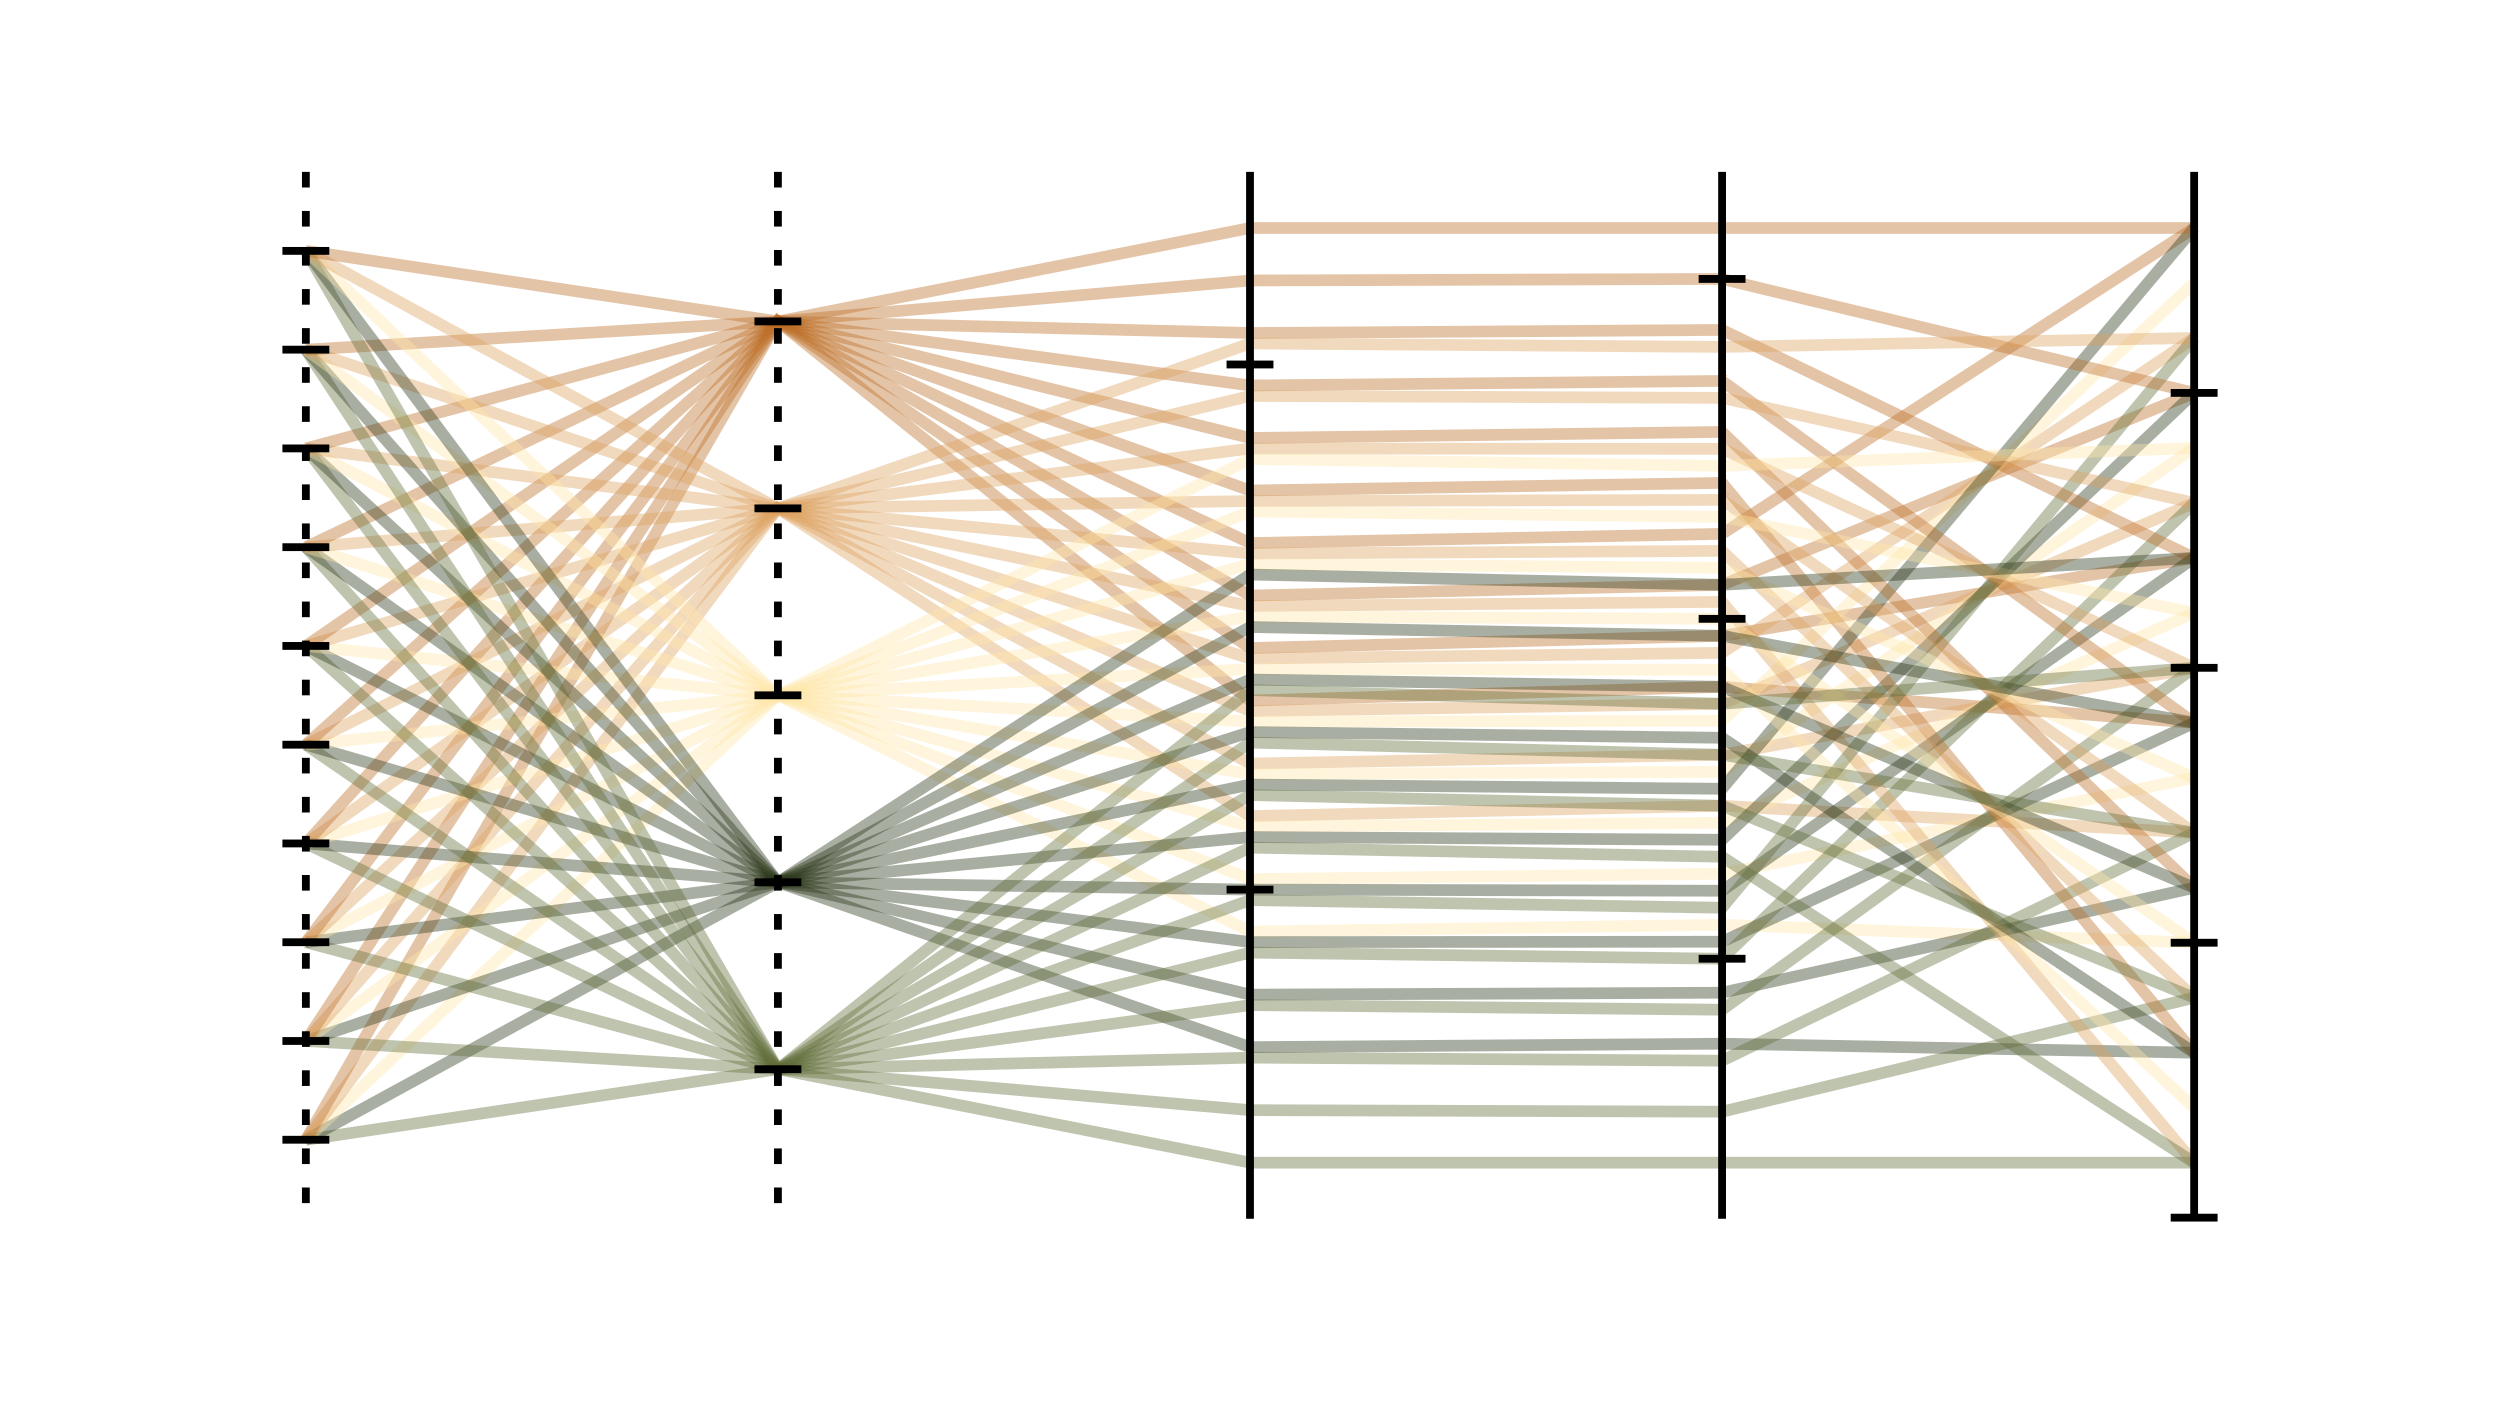
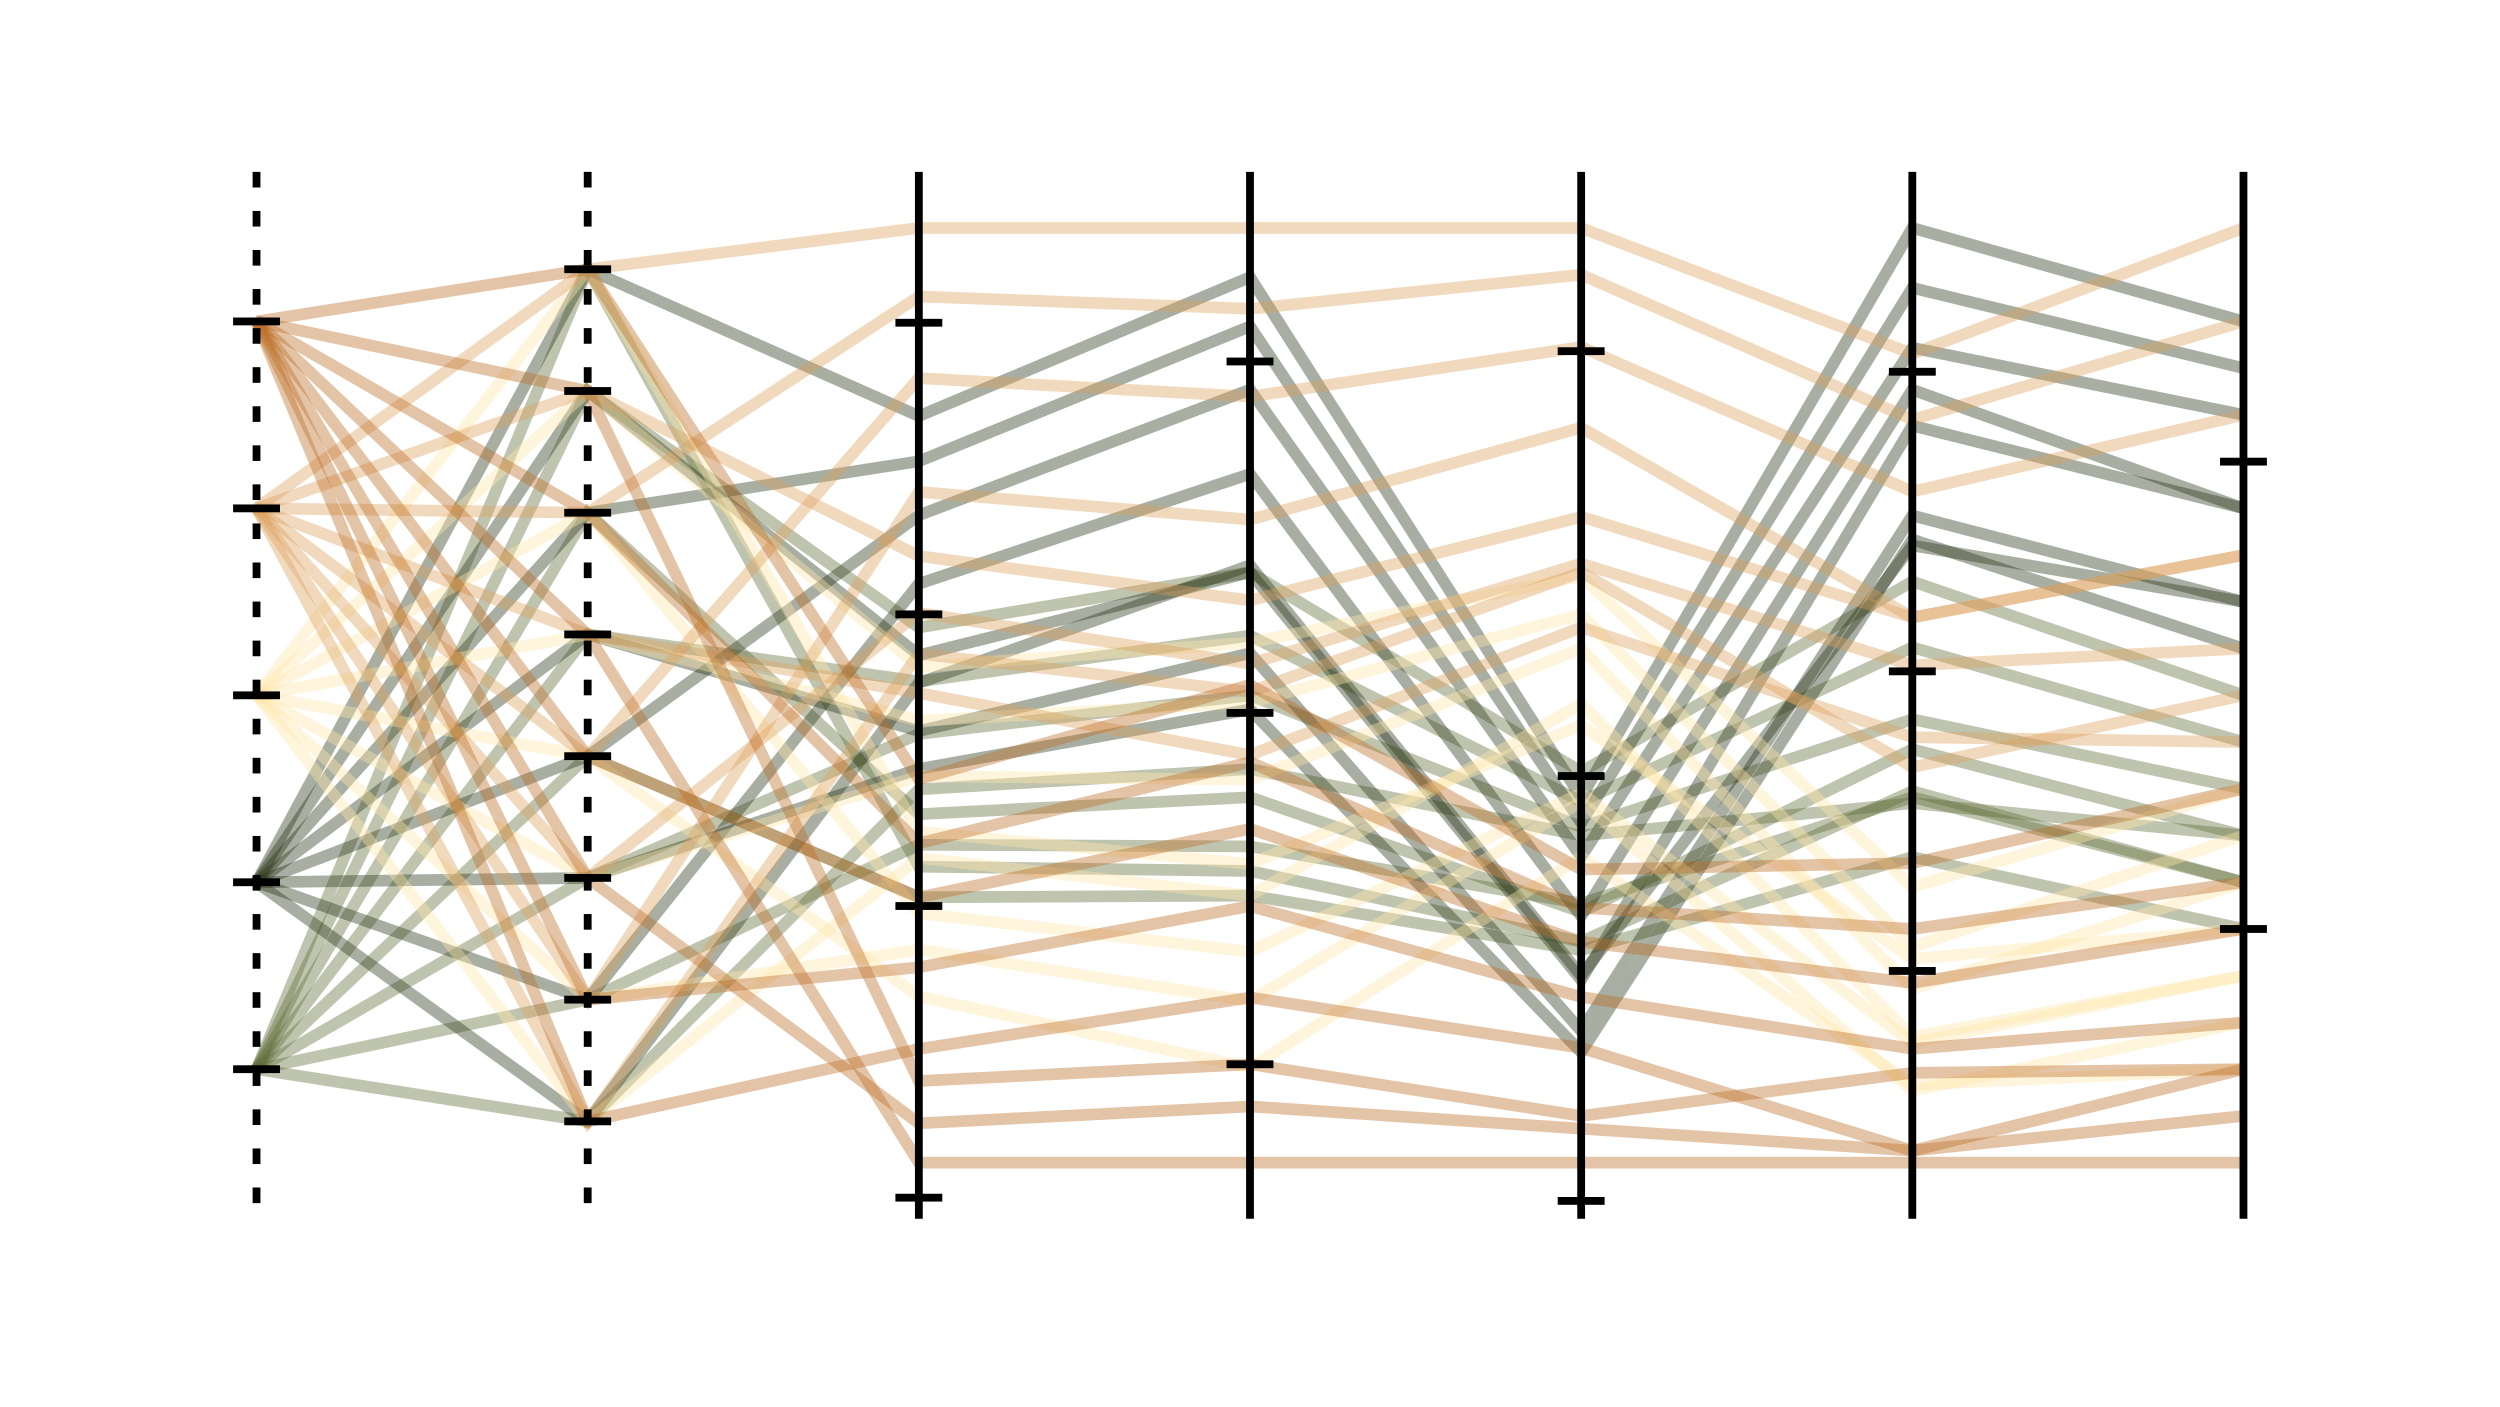
<svg xmlns="http://www.w3.org/2000/svg" width="320" height="180" viewBox="0 0 320 180">
  <svg width="320" height="180" viewBox="0 0 320 180" preserveAspectRatio="xMidYMid meet">
    <g data-chart-id="default-preview-ParallelCoordinatesPlot" data-chart-type="parallel" data-axis-orientation="vertical" data-renderer="observable-parallel@2" font-family="sans-serif">
-       <path data-chart-id="default-preview-ParallelCoordinatesPlot" data-mark-role="path" data-mark-group-id="mark-group:default-preview-ParallelCoordinatesPlot:path" data-row-key="C001|Alpha" d="M39.149,145.887L99.574,136.857L160,148.821L220.426,148.821L280.851,148.821" fill="none" stroke="#606c38" stroke-width="1.5" stroke-opacity="0.4" />
-       <path data-chart-id="default-preview-ParallelCoordinatesPlot" data-mark-role="path" data-mark-group-id="mark-group:default-preview-ParallelCoordinatesPlot:path" data-row-key="C001|Beta" d="M39.149,145.887L99.574,112.929L160,134.034L220.426,133.594L280.851,134.746" fill="none" stroke="#283618" stroke-width="1.5" stroke-opacity="0.4" />
-       <path data-chart-id="default-preview-ParallelCoordinatesPlot" data-mark-role="path" data-mark-group-id="mark-group:default-preview-ParallelCoordinatesPlot:path" data-row-key="C001|Gamma" d="M39.149,145.887L99.574,89L160,119.247L220.426,118.367L280.851,120.67" fill="none" stroke="#ffe6a7" stroke-width="1.5" stroke-opacity="0.4" />
-       <path data-chart-id="default-preview-ParallelCoordinatesPlot" data-mark-role="path" data-mark-group-id="mark-group:default-preview-ParallelCoordinatesPlot:path" data-row-key="C001|Delta" d="M39.149,145.887L99.574,65.071L160,104.459L220.426,103.14L280.851,106.595" fill="none" stroke="#dda15e" stroke-width="1.5" stroke-opacity="0.4" />
-       <path data-chart-id="default-preview-ParallelCoordinatesPlot" data-mark-role="path" data-mark-group-id="mark-group:default-preview-ParallelCoordinatesPlot:path" data-row-key="C001|Epsilon" d="M39.149,145.887L99.574,41.143L160,89.672L220.426,87.912L280.851,92.519" fill="none" stroke="#bc6c25" stroke-width="1.5" stroke-opacity="0.4" />
-       <path data-chart-id="default-preview-ParallelCoordinatesPlot" data-mark-role="path" data-mark-group-id="mark-group:default-preview-ParallelCoordinatesPlot:path" data-row-key="C002|Alpha" d="M39.149,133.245L99.574,136.857L160,142.1L220.426,142.295L280.851,127.708" fill="none" stroke="#606c38" stroke-width="1.5" stroke-opacity="0.4" />
-       <path data-chart-id="default-preview-ParallelCoordinatesPlot" data-mark-role="path" data-mark-group-id="mark-group:default-preview-ParallelCoordinatesPlot:path" data-row-key="C002|Beta" d="M39.149,133.245L99.574,112.929L160,127.313L220.426,127.068L280.851,113.632" fill="none" stroke="#283618" stroke-width="1.5" stroke-opacity="0.4" />
-       <path data-chart-id="default-preview-ParallelCoordinatesPlot" data-mark-role="path" data-mark-group-id="mark-group:default-preview-ParallelCoordinatesPlot:path" data-row-key="C002|Gamma" d="M39.149,133.245L99.574,89L160,112.525L220.426,111.841L280.851,99.557" fill="none" stroke="#ffe6a7" stroke-width="1.5" stroke-opacity="0.4" />
-       <path data-chart-id="default-preview-ParallelCoordinatesPlot" data-mark-role="path" data-mark-group-id="mark-group:default-preview-ParallelCoordinatesPlot:path" data-row-key="C002|Delta" d="M39.149,133.245L99.574,65.071L160,97.738L220.426,96.614L280.851,85.481" fill="none" stroke="#dda15e" stroke-width="1.5" stroke-opacity="0.4" />
-       <path data-chart-id="default-preview-ParallelCoordinatesPlot" data-mark-role="path" data-mark-group-id="mark-group:default-preview-ParallelCoordinatesPlot:path" data-row-key="C002|Epsilon" d="M39.149,133.245L99.574,41.143L160,82.951L220.426,81.386L280.851,71.405" fill="none" stroke="#bc6c25" stroke-width="1.5" stroke-opacity="0.4" />
-       <path data-chart-id="default-preview-ParallelCoordinatesPlot" data-mark-role="path" data-mark-group-id="mark-group:default-preview-ParallelCoordinatesPlot:path" data-row-key="C003|Alpha" d="M39.149,120.604L99.574,136.857L160,135.378L220.426,135.769L280.851,106.595" fill="none" stroke="#606c38" stroke-width="1.5" stroke-opacity="0.4" />
-       <path data-chart-id="default-preview-ParallelCoordinatesPlot" data-mark-role="path" data-mark-group-id="mark-group:default-preview-ParallelCoordinatesPlot:path" data-row-key="C003|Beta" d="M39.149,120.604L99.574,112.929L160,120.591L220.426,120.542L280.851,92.519" fill="none" stroke="#283618" stroke-width="1.5" stroke-opacity="0.4" />
-       <path data-chart-id="default-preview-ParallelCoordinatesPlot" data-mark-role="path" data-mark-group-id="mark-group:default-preview-ParallelCoordinatesPlot:path" data-row-key="C003|Gamma" d="M39.149,120.604L99.574,89L160,105.804L220.426,105.315L280.851,78.443" fill="none" stroke="#ffe6a7" stroke-width="1.5" stroke-opacity="0.4" />
-       <path data-chart-id="default-preview-ParallelCoordinatesPlot" data-mark-role="path" data-mark-group-id="mark-group:default-preview-ParallelCoordinatesPlot:path" data-row-key="C003|Delta" d="M39.149,120.604L99.574,65.071L160,91.016L220.426,90.088L280.851,64.368" fill="none" stroke="#dda15e" stroke-width="1.5" stroke-opacity="0.4" />
-       <path data-chart-id="default-preview-ParallelCoordinatesPlot" data-mark-role="path" data-mark-group-id="mark-group:default-preview-ParallelCoordinatesPlot:path" data-row-key="C003|Epsilon" d="M39.149,120.604L99.574,41.143L160,76.229L220.426,74.86L280.851,50.292" fill="none" stroke="#bc6c25" stroke-width="1.5" stroke-opacity="0.4" />
-       <path data-chart-id="default-preview-ParallelCoordinatesPlot" data-mark-role="path" data-mark-group-id="mark-group:default-preview-ParallelCoordinatesPlot:path" data-row-key="C004|Alpha" d="M39.149,107.962L99.574,136.857L160,128.657L220.426,129.244L280.851,85.481" fill="none" stroke="#606c38" stroke-width="1.5" stroke-opacity="0.4" />
-       <path data-chart-id="default-preview-ParallelCoordinatesPlot" data-mark-role="path" data-mark-group-id="mark-group:default-preview-ParallelCoordinatesPlot:path" data-row-key="C004|Beta" d="M39.149,107.962L99.574,112.929L160,113.87L220.426,114.016L280.851,71.405" fill="none" stroke="#283618" stroke-width="1.5" stroke-opacity="0.4" />
-       <path data-chart-id="default-preview-ParallelCoordinatesPlot" data-mark-role="path" data-mark-group-id="mark-group:default-preview-ParallelCoordinatesPlot:path" data-row-key="C004|Gamma" d="M39.149,107.962L99.574,89L160,99.082L220.426,98.789L280.851,57.33" fill="none" stroke="#ffe6a7" stroke-width="1.5" stroke-opacity="0.4" />
-       <path data-chart-id="default-preview-ParallelCoordinatesPlot" data-mark-role="path" data-mark-group-id="mark-group:default-preview-ParallelCoordinatesPlot:path" data-row-key="C004|Delta" d="M39.149,107.962L99.574,65.071L160,84.295L220.426,83.562L280.851,43.254" fill="none" stroke="#dda15e" stroke-width="1.5" stroke-opacity="0.4" />
-       <path data-chart-id="default-preview-ParallelCoordinatesPlot" data-mark-role="path" data-mark-group-id="mark-group:default-preview-ParallelCoordinatesPlot:path" data-row-key="C004|Epsilon" d="M39.149,107.962L99.574,41.143L160,69.508L220.426,68.334L280.851,29.179" fill="none" stroke="#bc6c25" stroke-width="1.5" stroke-opacity="0.4" />
-       <path data-chart-id="default-preview-ParallelCoordinatesPlot" data-mark-role="path" data-mark-group-id="mark-group:default-preview-ParallelCoordinatesPlot:path" data-row-key="C005|Alpha" d="M39.149,95.321L99.574,136.857L160,121.935L220.426,122.718L280.851,64.368" fill="none" stroke="#606c38" stroke-width="1.5" stroke-opacity="0.4" />
-       <path data-chart-id="default-preview-ParallelCoordinatesPlot" data-mark-role="path" data-mark-group-id="mark-group:default-preview-ParallelCoordinatesPlot:path" data-row-key="C005|Beta" d="M39.149,95.321L99.574,112.929L160,107.148L220.426,107.49L280.851,50.292" fill="none" stroke="#283618" stroke-width="1.5" stroke-opacity="0.4" />
-       <path data-chart-id="default-preview-ParallelCoordinatesPlot" data-mark-role="path" data-mark-group-id="mark-group:default-preview-ParallelCoordinatesPlot:path" data-row-key="C005|Gamma" d="M39.149,95.321L99.574,89L160,92.361L220.426,92.263L280.851,36.216" fill="none" stroke="#ffe6a7" stroke-width="1.5" stroke-opacity="0.4" />
-       <path data-chart-id="default-preview-ParallelCoordinatesPlot" data-mark-role="path" data-mark-group-id="mark-group:default-preview-ParallelCoordinatesPlot:path" data-row-key="C005|Delta" d="M39.149,95.321L99.574,65.071L160,77.573L220.426,77.036L280.851,148.821" fill="none" stroke="#dda15e" stroke-width="1.5" stroke-opacity="0.4" />
-       <path data-chart-id="default-preview-ParallelCoordinatesPlot" data-mark-role="path" data-mark-group-id="mark-group:default-preview-ParallelCoordinatesPlot:path" data-row-key="C005|Epsilon" d="M39.149,95.321L99.574,41.143L160,62.786L220.426,61.808L280.851,134.746" fill="none" stroke="#bc6c25" stroke-width="1.5" stroke-opacity="0.4" />
-       <path data-chart-id="default-preview-ParallelCoordinatesPlot" data-mark-role="path" data-mark-group-id="mark-group:default-preview-ParallelCoordinatesPlot:path" data-row-key="C006|Alpha" d="M39.149,82.679L99.574,136.857L160,115.214L220.426,116.192L280.851,43.254" fill="none" stroke="#606c38" stroke-width="1.5" stroke-opacity="0.4" />
-       <path data-chart-id="default-preview-ParallelCoordinatesPlot" data-mark-role="path" data-mark-group-id="mark-group:default-preview-ParallelCoordinatesPlot:path" data-row-key="C006|Beta" d="M39.149,82.679L99.574,112.929L160,100.427L220.426,100.964L280.851,29.179" fill="none" stroke="#283618" stroke-width="1.5" stroke-opacity="0.4" />
-       <path data-chart-id="default-preview-ParallelCoordinatesPlot" data-mark-role="path" data-mark-group-id="mark-group:default-preview-ParallelCoordinatesPlot:path" data-row-key="C006|Gamma" d="M39.149,82.679L99.574,89L160,85.639L220.426,85.737L280.851,141.784" fill="none" stroke="#ffe6a7" stroke-width="1.5" stroke-opacity="0.4" />
-       <path data-chart-id="default-preview-ParallelCoordinatesPlot" data-mark-role="path" data-mark-group-id="mark-group:default-preview-ParallelCoordinatesPlot:path" data-row-key="C006|Delta" d="M39.149,82.679L99.574,65.071L160,70.852L220.426,70.51L280.851,127.708" fill="none" stroke="#dda15e" stroke-width="1.5" stroke-opacity="0.4" />
-       <path data-chart-id="default-preview-ParallelCoordinatesPlot" data-mark-role="path" data-mark-group-id="mark-group:default-preview-ParallelCoordinatesPlot:path" data-row-key="C006|Epsilon" d="M39.149,82.679L99.574,41.143L160,56.065L220.426,55.282L280.851,113.632" fill="none" stroke="#bc6c25" stroke-width="1.5" stroke-opacity="0.4" />
-       <path data-chart-id="default-preview-ParallelCoordinatesPlot" data-mark-role="path" data-mark-group-id="mark-group:default-preview-ParallelCoordinatesPlot:path" data-row-key="C007|Alpha" d="M39.149,70.038L99.574,136.857L160,108.492L220.426,109.666L280.851,148.821" fill="none" stroke="#606c38" stroke-width="1.5" stroke-opacity="0.4" />
-       <path data-chart-id="default-preview-ParallelCoordinatesPlot" data-mark-role="path" data-mark-group-id="mark-group:default-preview-ParallelCoordinatesPlot:path" data-row-key="C007|Beta" d="M39.149,70.038L99.574,112.929L160,93.705L220.426,94.438L280.851,134.746" fill="none" stroke="#283618" stroke-width="1.5" stroke-opacity="0.4" />
-       <path data-chart-id="default-preview-ParallelCoordinatesPlot" data-mark-role="path" data-mark-group-id="mark-group:default-preview-ParallelCoordinatesPlot:path" data-row-key="C007|Gamma" d="M39.149,70.038L99.574,89L160,78.918L220.426,79.211L280.851,120.67" fill="none" stroke="#ffe6a7" stroke-width="1.5" stroke-opacity="0.4" />
-       <path data-chart-id="default-preview-ParallelCoordinatesPlot" data-mark-role="path" data-mark-group-id="mark-group:default-preview-ParallelCoordinatesPlot:path" data-row-key="C007|Delta" d="M39.149,70.038L99.574,65.071L160,64.13L220.426,63.984L280.851,106.595" fill="none" stroke="#dda15e" stroke-width="1.5" stroke-opacity="0.4" />
-       <path data-chart-id="default-preview-ParallelCoordinatesPlot" data-mark-role="path" data-mark-group-id="mark-group:default-preview-ParallelCoordinatesPlot:path" data-row-key="C007|Epsilon" d="M39.149,70.038L99.574,41.143L160,49.343L220.426,48.756L280.851,92.519" fill="none" stroke="#bc6c25" stroke-width="1.5" stroke-opacity="0.4" />
-       <path data-chart-id="default-preview-ParallelCoordinatesPlot" data-mark-role="path" data-mark-group-id="mark-group:default-preview-ParallelCoordinatesPlot:path" data-row-key="C008|Alpha" d="M39.149,57.396L99.574,136.857L160,101.771L220.426,103.14L280.851,127.708" fill="none" stroke="#606c38" stroke-width="1.5" stroke-opacity="0.4" />
-       <path data-chart-id="default-preview-ParallelCoordinatesPlot" data-mark-role="path" data-mark-group-id="mark-group:default-preview-ParallelCoordinatesPlot:path" data-row-key="C008|Beta" d="M39.149,57.396L99.574,112.929L160,86.984L220.426,87.912L280.851,113.632" fill="none" stroke="#283618" stroke-width="1.5" stroke-opacity="0.4" />
-       <path data-chart-id="default-preview-ParallelCoordinatesPlot" data-mark-role="path" data-mark-group-id="mark-group:default-preview-ParallelCoordinatesPlot:path" data-row-key="C008|Gamma" d="M39.149,57.396L99.574,89L160,72.196L220.426,72.685L280.851,99.557" fill="none" stroke="#ffe6a7" stroke-width="1.5" stroke-opacity="0.4" />
-       <path data-chart-id="default-preview-ParallelCoordinatesPlot" data-mark-role="path" data-mark-group-id="mark-group:default-preview-ParallelCoordinatesPlot:path" data-row-key="C008|Delta" d="M39.149,57.396L99.574,65.071L160,57.409L220.426,57.458L280.851,85.481" fill="none" stroke="#dda15e" stroke-width="1.5" stroke-opacity="0.4" />
-       <path data-chart-id="default-preview-ParallelCoordinatesPlot" data-mark-role="path" data-mark-group-id="mark-group:default-preview-ParallelCoordinatesPlot:path" data-row-key="C008|Epsilon" d="M39.149,57.396L99.574,41.143L160,42.622L220.426,42.231L280.851,71.405" fill="none" stroke="#bc6c25" stroke-width="1.5" stroke-opacity="0.4" />
-       <path data-chart-id="default-preview-ParallelCoordinatesPlot" data-mark-role="path" data-mark-group-id="mark-group:default-preview-ParallelCoordinatesPlot:path" data-row-key="C009|Alpha" d="M39.149,44.755L99.574,136.857L160,95.049L220.426,96.614L280.851,106.595" fill="none" stroke="#606c38" stroke-width="1.5" stroke-opacity="0.4" />
-       <path data-chart-id="default-preview-ParallelCoordinatesPlot" data-mark-role="path" data-mark-group-id="mark-group:default-preview-ParallelCoordinatesPlot:path" data-row-key="C009|Beta" d="M39.149,44.755L99.574,112.929L160,80.262L220.426,81.386L280.851,92.519" fill="none" stroke="#283618" stroke-width="1.5" stroke-opacity="0.4" />
-       <path data-chart-id="default-preview-ParallelCoordinatesPlot" data-mark-role="path" data-mark-group-id="mark-group:default-preview-ParallelCoordinatesPlot:path" data-row-key="C009|Gamma" d="M39.149,44.755L99.574,89L160,65.475L220.426,66.159L280.851,78.443" fill="none" stroke="#ffe6a7" stroke-width="1.5" stroke-opacity="0.4" />
-       <path data-chart-id="default-preview-ParallelCoordinatesPlot" data-mark-role="path" data-mark-group-id="mark-group:default-preview-ParallelCoordinatesPlot:path" data-row-key="C009|Delta" d="M39.149,44.755L99.574,65.071L160,50.687L220.426,50.932L280.851,64.368" fill="none" stroke="#dda15e" stroke-width="1.5" stroke-opacity="0.4" />
-       <path data-chart-id="default-preview-ParallelCoordinatesPlot" data-mark-role="path" data-mark-group-id="mark-group:default-preview-ParallelCoordinatesPlot:path" data-row-key="C009|Epsilon" d="M39.149,44.755L99.574,41.143L160,35.9L220.426,35.705L280.851,50.292" fill="none" stroke="#bc6c25" stroke-width="1.5" stroke-opacity="0.4" />
-       <path data-chart-id="default-preview-ParallelCoordinatesPlot" data-mark-role="path" data-mark-group-id="mark-group:default-preview-ParallelCoordinatesPlot:path" data-row-key="C010|Alpha" d="M39.149,32.113L99.574,136.857L160,88.328L220.426,90.088L280.851,85.481" fill="none" stroke="#606c38" stroke-width="1.5" stroke-opacity="0.4" />
-       <path data-chart-id="default-preview-ParallelCoordinatesPlot" data-mark-role="path" data-mark-group-id="mark-group:default-preview-ParallelCoordinatesPlot:path" data-row-key="C010|Beta" d="M39.149,32.113L99.574,112.929L160,73.541L220.426,74.86L280.851,71.405" fill="none" stroke="#283618" stroke-width="1.5" stroke-opacity="0.4" />
-       <path data-chart-id="default-preview-ParallelCoordinatesPlot" data-mark-role="path" data-mark-group-id="mark-group:default-preview-ParallelCoordinatesPlot:path" data-row-key="C010|Gamma" d="M39.149,32.113L99.574,89L160,58.753L220.426,59.633L280.851,57.33" fill="none" stroke="#ffe6a7" stroke-width="1.5" stroke-opacity="0.4" />
-       <path data-chart-id="default-preview-ParallelCoordinatesPlot" data-mark-role="path" data-mark-group-id="mark-group:default-preview-ParallelCoordinatesPlot:path" data-row-key="C010|Delta" d="M39.149,32.113L99.574,65.071L160,43.966L220.426,44.406L280.851,43.254" fill="none" stroke="#dda15e" stroke-width="1.5" stroke-opacity="0.4" />
-       <path data-chart-id="default-preview-ParallelCoordinatesPlot" data-mark-role="path" data-mark-group-id="mark-group:default-preview-ParallelCoordinatesPlot:path" data-row-key="C010|Epsilon" d="M39.149,32.113L99.574,41.143L160,29.179L220.426,29.179L280.851,29.179" fill="none" stroke="#bc6c25" stroke-width="1.5" stroke-opacity="0.4" />
-       <g data-mark-role="parallel-axis" data-field="column" data-axis-scale="point">
-         <line x1="39.149" x2="39.149" y1="22" y2="156" stroke="currentColor" stroke-dasharray="2 3" />
-         <g class="tick" data-tick-kind="category" transform="translate(39.14894 145.8868)">
+       <path data-chart-id="default-preview-ParallelCoordinatesPlot" data-mark-role="path" data-mark-group-id="mark-group:default-preview-ParallelCoordinatesPlot:path" data-row-key="1" d="M32.836,136.857L75.224,143.535L117.612,101.039L160,98.445L202.388,106.946L244.776,102.805L287.164,106.946" fill="none" stroke="#606c38" stroke-width="1.5" stroke-opacity="0.4" />
+       <path data-chart-id="default-preview-ParallelCoordinatesPlot" data-mark-role="path" data-mark-group-id="mark-group:default-preview-ParallelCoordinatesPlot:path" data-row-key="2" d="M32.836,136.857L75.224,127.953L117.612,108.132L160,108.341L202.388,115.648L244.776,102.038L287.164,112.929" fill="none" stroke="#606c38" stroke-width="1.5" stroke-opacity="0.4" />
+       <path data-chart-id="default-preview-ParallelCoordinatesPlot" data-mark-role="path" data-mark-group-id="mark-group:default-preview-ParallelCoordinatesPlot:path" data-row-key="3" d="M32.836,136.857L75.224,112.372L117.612,93.946L160,89L202.388,105.859L244.776,92.068L287.164,100.964" fill="none" stroke="#606c38" stroke-width="1.5" stroke-opacity="0.4" />
+       <path data-chart-id="default-preview-ParallelCoordinatesPlot" data-mark-role="path" data-mark-group-id="mark-group:default-preview-ParallelCoordinatesPlot:path" data-row-key="4" d="M32.836,136.857L75.224,96.791L117.612,114.851L160,114.638L202.388,121.63L244.776,109.707L287.164,118.911" fill="none" stroke="#606c38" stroke-width="1.5" stroke-opacity="0.4" />
+       <path data-chart-id="default-preview-ParallelCoordinatesPlot" data-mark-role="path" data-mark-group-id="mark-group:default-preview-ParallelCoordinatesPlot:path" data-row-key="5" d="M32.836,136.857L75.224,81.209L117.612,87.227L160,81.354L202.388,102.596L244.776,82.864L287.164,94.982" fill="none" stroke="#606c38" stroke-width="1.5" stroke-opacity="0.4" />
+       <path data-chart-id="default-preview-ParallelCoordinatesPlot" data-mark-role="path" data-mark-group-id="mark-group:default-preview-ParallelCoordinatesPlot:path" data-row-key="6" d="M32.836,136.857L75.224,65.628L117.612,104.212L160,102.044L202.388,116.735L244.776,95.902L287.164,106.946" fill="none" stroke="#606c38" stroke-width="1.5" stroke-opacity="0.4" />
+       <path data-chart-id="default-preview-ParallelCoordinatesPlot" data-mark-role="path" data-mark-group-id="mark-group:default-preview-ParallelCoordinatesPlot:path" data-row-key="7" d="M32.836,136.857L75.224,50.047L117.612,80.321L160,73.258L202.388,98.789L244.776,74.428L287.164,89" fill="none" stroke="#606c38" stroke-width="1.5" stroke-opacity="0.4" />
+       <path data-chart-id="default-preview-ParallelCoordinatesPlot" data-mark-role="path" data-mark-group-id="mark-group:default-preview-ParallelCoordinatesPlot:path" data-row-key="8" d="M32.836,136.857L75.224,34.465L117.612,110.931L160,111.489L202.388,120.542L244.776,101.271L287.164,112.929" fill="none" stroke="#606c38" stroke-width="1.5" stroke-opacity="0.4" />
+       <path data-chart-id="default-preview-ParallelCoordinatesPlot" data-mark-role="path" data-mark-group-id="mark-group:default-preview-ParallelCoordinatesPlot:path" data-row-key="9" d="M32.836,112.929L75.224,143.535L117.612,87.413L160,72.358L202.388,124.893L244.776,69.826L287.164,77.036" fill="none" stroke="#283618" stroke-width="1.5" stroke-opacity="0.4" />
+       <path data-chart-id="default-preview-ParallelCoordinatesPlot" data-mark-role="path" data-mark-group-id="mark-group:default-preview-ParallelCoordinatesPlot:path" data-row-key="10" d="M32.836,112.929L75.224,127.953L117.612,74.721L160,60.664L202.388,117.279L244.776,49.886L287.164,65.071" fill="none" stroke="#283618" stroke-width="1.5" stroke-opacity="0.4" />
+       <path data-chart-id="default-preview-ParallelCoordinatesPlot" data-mark-role="path" data-mark-group-id="mark-group:default-preview-ParallelCoordinatesPlot:path" data-row-key="11" d="M32.836,112.929L75.224,112.372L117.612,98.426L160,90.799L202.388,134.682L244.776,69.06L287.164,83.018" fill="none" stroke="#283618" stroke-width="1.5" stroke-opacity="0.4" />
+       <path data-chart-id="default-preview-ParallelCoordinatesPlot" data-mark-role="path" data-mark-group-id="mark-group:default-preview-ParallelCoordinatesPlot:path" data-row-key="12" d="M32.836,112.929L75.224,96.791L117.612,65.949L160,49.869L202.388,109.666L244.776,44.517L287.164,53.107" fill="none" stroke="#283618" stroke-width="1.5" stroke-opacity="0.4" />
+       <path data-chart-id="default-preview-ParallelCoordinatesPlot" data-mark-role="path" data-mark-group-id="mark-group:default-preview-ParallelCoordinatesPlot:path" data-row-key="13" d="M32.836,112.929L75.224,81.209L117.612,93.573L160,83.603L202.388,131.963L244.776,65.992L287.164,77.036" fill="none" stroke="#283618" stroke-width="1.5" stroke-opacity="0.4" />
+       <path data-chart-id="default-preview-ParallelCoordinatesPlot" data-mark-role="path" data-mark-group-id="mark-group:default-preview-ParallelCoordinatesPlot:path" data-row-key="14" d="M32.836,112.929L75.224,65.628L117.612,59.043L160,41.773L202.388,105.315L244.776,36.848L287.164,47.125" fill="none" stroke="#283618" stroke-width="1.5" stroke-opacity="0.4" />
+       <path data-chart-id="default-preview-ParallelCoordinatesPlot" data-mark-role="path" data-mark-group-id="mark-group:default-preview-ParallelCoordinatesPlot:path" data-row-key="15" d="M32.836,112.929L75.224,50.047L117.612,83.867L160,73.258L202.388,125.437L244.776,54.488L287.164,65.071" fill="none" stroke="#283618" stroke-width="1.5" stroke-opacity="0.4" />
+       <path data-chart-id="default-preview-ParallelCoordinatesPlot" data-mark-role="path" data-mark-group-id="mark-group:default-preview-ParallelCoordinatesPlot:path" data-row-key="16" d="M32.836,112.929L75.224,34.465L117.612,53.256L160,35.476L202.388,102.052L244.776,29.179L287.164,41.143" fill="none" stroke="#283618" stroke-width="1.5" stroke-opacity="0.4" />
+       <path data-chart-id="default-preview-ParallelCoordinatesPlot" data-mark-role="path" data-mark-group-id="mark-group:default-preview-ParallelCoordinatesPlot:path" data-row-key="17" d="M32.836,89L75.224,143.535L117.612,109.812L160,114.638L202.388,90.088L244.776,132.716L287.164,124.893" fill="none" stroke="#ffe6a7" stroke-width="1.5" stroke-opacity="0.4" />
+       <path data-chart-id="default-preview-ParallelCoordinatesPlot" data-mark-role="path" data-mark-group-id="mark-group:default-preview-ParallelCoordinatesPlot:path" data-row-key="18" d="M32.836,89L75.224,127.953L117.612,121.57L160,128.131L202.388,102.596L244.776,139.618L287.164,130.875" fill="none" stroke="#ffe6a7" stroke-width="1.5" stroke-opacity="0.4" />
+       <path data-chart-id="default-preview-ParallelCoordinatesPlot" data-mark-role="path" data-mark-group-id="mark-group:default-preview-ParallelCoordinatesPlot:path" data-row-key="19" d="M32.836,89L75.224,112.372L117.612,99.359L160,99.795L202.388,83.018L244.776,126.58L287.164,112.929" fill="none" stroke="#ffe6a7" stroke-width="1.5" stroke-opacity="0.4" />
+       <path data-chart-id="default-preview-ParallelCoordinatesPlot" data-mark-role="path" data-mark-group-id="mark-group:default-preview-ParallelCoordinatesPlot:path" data-row-key="20" d="M32.836,89L75.224,96.791L117.612,127.543L160,136.677L202.388,109.666L244.776,138.851L287.164,136.857" fill="none" stroke="#ffe6a7" stroke-width="1.5" stroke-opacity="0.4" />
+       <path data-chart-id="default-preview-ParallelCoordinatesPlot" data-mark-role="path" data-mark-group-id="mark-group:default-preview-ParallelCoordinatesPlot:path" data-row-key="21" d="M32.836,89L75.224,81.209L117.612,92.266L160,89.9L202.388,78.667L244.776,121.212L287.164,106.946" fill="none" stroke="#ffe6a7" stroke-width="1.5" stroke-opacity="0.4" />
+       <path data-chart-id="default-preview-ParallelCoordinatesPlot" data-mark-role="path" data-mark-group-id="mark-group:default-preview-ParallelCoordinatesPlot:path" data-row-key="22" d="M32.836,89L75.224,65.628L117.612,116.904L160,121.834L202.388,101.508L244.776,133.483L287.164,124.893" fill="none" stroke="#ffe6a7" stroke-width="1.5" stroke-opacity="0.4" />
+       <path data-chart-id="default-preview-ParallelCoordinatesPlot" data-mark-role="path" data-mark-group-id="mark-group:default-preview-ParallelCoordinatesPlot:path" data-row-key="23" d="M32.836,89L75.224,50.047L117.612,85.36L160,82.253L202.388,73.773L244.776,113.542L287.164,100.964" fill="none" stroke="#ffe6a7" stroke-width="1.5" stroke-opacity="0.4" />
+       <path data-chart-id="default-preview-ParallelCoordinatesPlot" data-mark-role="path" data-mark-group-id="mark-group:default-preview-ParallelCoordinatesPlot:path" data-row-key="24" d="M32.836,89L75.224,34.465L117.612,106.452L160,110.59L202.388,92.807L244.776,122.745L287.164,118.911" fill="none" stroke="#ffe6a7" stroke-width="1.5" stroke-opacity="0.4" />
+       <path data-chart-id="default-preview-ParallelCoordinatesPlot" data-mark-role="path" data-mark-group-id="mark-group:default-preview-ParallelCoordinatesPlot:path" data-row-key="25" d="M32.836,65.071L75.224,143.535L117.612,83.68L160,88.55L202.388,73.229L244.776,98.203L287.164,89" fill="none" stroke="#dda15e" stroke-width="1.5" stroke-opacity="0.4" />
+       <path data-chart-id="default-preview-ParallelCoordinatesPlot" data-mark-role="path" data-mark-group-id="mark-group:default-preview-ParallelCoordinatesPlot:path" data-row-key="26" d="M32.836,65.071L75.224,127.953L117.612,62.962L160,66.511L202.388,54.739L244.776,79.03L287.164,71.054" fill="none" stroke="#dda15e" stroke-width="1.5" stroke-opacity="0.4" />
+       <path data-chart-id="default-preview-ParallelCoordinatesPlot" data-mark-role="path" data-mark-group-id="mark-group:default-preview-ParallelCoordinatesPlot:path" data-row-key="27" d="M32.836,65.071L75.224,112.372L117.612,78.454L160,84.952L202.388,72.141L244.776,85.165L287.164,83.018" fill="none" stroke="#dda15e" stroke-width="1.5" stroke-opacity="0.4" />
+       <path data-chart-id="default-preview-ParallelCoordinatesPlot" data-mark-role="path" data-mark-group-id="mark-group:default-preview-ParallelCoordinatesPlot:path" data-row-key="28" d="M32.836,65.071L75.224,96.791L117.612,48.404L160,50.768L202.388,44.406L244.776,62.924L287.164,53.107" fill="none" stroke="#dda15e" stroke-width="1.5" stroke-opacity="0.4" />
+       <path data-chart-id="default-preview-ParallelCoordinatesPlot" data-mark-role="path" data-mark-group-id="mark-group:default-preview-ParallelCoordinatesPlot:path" data-row-key="29" d="M32.836,65.071L75.224,81.209L117.612,88.72L160,96.646L202.388,80.299L244.776,94.369L287.164,94.982" fill="none" stroke="#dda15e" stroke-width="1.5" stroke-opacity="0.4" />
+       <path data-chart-id="default-preview-ParallelCoordinatesPlot" data-mark-role="path" data-mark-group-id="mark-group:default-preview-ParallelCoordinatesPlot:path" data-row-key="30" d="M32.836,65.071L75.224,65.628L117.612,37.951L160,39.524L202.388,35.161L244.776,53.721L287.164,41.143" fill="none" stroke="#dda15e" stroke-width="1.5" stroke-opacity="0.4" />
+       <path data-chart-id="default-preview-ParallelCoordinatesPlot" data-mark-role="path" data-mark-group-id="mark-group:default-preview-ParallelCoordinatesPlot:path" data-row-key="31" d="M32.836,65.071L75.224,50.047L117.612,71.175L160,76.856L202.388,66.159L244.776,79.03L287.164,71.054" fill="none" stroke="#dda15e" stroke-width="1.5" stroke-opacity="0.4" />
+       <path data-chart-id="default-preview-ParallelCoordinatesPlot" data-mark-role="path" data-mark-group-id="mark-group:default-preview-ParallelCoordinatesPlot:path" data-row-key="32" d="M32.836,65.071L75.224,34.465L117.612,29.179L160,29.179L202.388,29.179L244.776,45.284L287.164,29.179" fill="none" stroke="#dda15e" stroke-width="1.5" stroke-opacity="0.4" />
+       <path data-chart-id="default-preview-ParallelCoordinatesPlot" data-mark-role="path" data-mark-group-id="mark-group:default-preview-ParallelCoordinatesPlot:path" data-row-key="33" d="M32.836,41.143L75.224,143.535L117.612,134.263L160,127.682L202.388,134.138L244.776,147.288L287.164,136.857" fill="none" stroke="#bc6c25" stroke-width="1.5" stroke-opacity="0.4" />
+       <path data-chart-id="default-preview-ParallelCoordinatesPlot" data-mark-role="path" data-mark-group-id="mark-group:default-preview-ParallelCoordinatesPlot:path" data-row-key="34" d="M32.836,41.143L75.224,127.953L117.612,123.81L160,115.987L202.388,127.612L244.776,134.25L287.164,130.875" fill="none" stroke="#bc6c25" stroke-width="1.5" stroke-opacity="0.4" />
+       <path data-chart-id="default-preview-ParallelCoordinatesPlot" data-mark-role="path" data-mark-group-id="mark-group:default-preview-ParallelCoordinatesPlot:path" data-row-key="35" d="M32.836,41.143L75.224,112.372L117.612,143.782L160,141.625L202.388,144.471L244.776,147.288L287.164,142.839" fill="none" stroke="#bc6c25" stroke-width="1.5" stroke-opacity="0.4" />
+       <path data-chart-id="default-preview-ParallelCoordinatesPlot" data-mark-role="path" data-mark-group-id="mark-group:default-preview-ParallelCoordinatesPlot:path" data-row-key="36" d="M32.836,41.143L75.224,96.791L117.612,114.851L160,106.092L202.388,120.542L244.776,125.813L287.164,118.911" fill="none" stroke="#bc6c25" stroke-width="1.5" stroke-opacity="0.4" />
+       <path data-chart-id="default-preview-ParallelCoordinatesPlot" data-mark-role="path" data-mark-group-id="mark-group:default-preview-ParallelCoordinatesPlot:path" data-row-key="37" d="M32.836,41.143L75.224,81.209L117.612,148.821L160,148.821L202.388,148.821L244.776,148.821L287.164,148.821" fill="none" stroke="#bc6c25" stroke-width="1.5" stroke-opacity="0.4" />
+       <path data-chart-id="default-preview-ParallelCoordinatesPlot" data-mark-role="path" data-mark-group-id="mark-group:default-preview-ParallelCoordinatesPlot:path" data-row-key="38" d="M32.836,41.143L75.224,65.628L117.612,107.945L160,97.546L202.388,116.192L244.776,118.911L287.164,112.929" fill="none" stroke="#bc6c25" stroke-width="1.5" stroke-opacity="0.4" />
+       <path data-chart-id="default-preview-ParallelCoordinatesPlot" data-mark-role="path" data-mark-group-id="mark-group:default-preview-ParallelCoordinatesPlot:path" data-row-key="39" d="M32.836,41.143L75.224,50.047L117.612,138.369L160,136.227L202.388,142.839L244.776,137.317L287.164,136.857" fill="none" stroke="#bc6c25" stroke-width="1.5" stroke-opacity="0.4" />
+       <path data-chart-id="default-preview-ParallelCoordinatesPlot" data-mark-role="path" data-mark-group-id="mark-group:default-preview-ParallelCoordinatesPlot:path" data-row-key="40" d="M32.836,41.143L75.224,34.465L117.612,99.732L160,87.651L202.388,111.297L244.776,110.474L287.164,100.964" fill="none" stroke="#bc6c25" stroke-width="1.5" stroke-opacity="0.4" />
+       <g data-mark-role="parallel-axis" data-field="person" data-axis-scale="point">
+         <line x1="32.836" x2="32.836" y1="22" y2="156" stroke="currentColor" stroke-dasharray="2 3" />
+         <g class="tick" data-tick-kind="category" transform="translate(32.83582 136.8571)">
          <line x1="-3" x2="3" stroke="currentColor" />
        </g>
-         <g class="tick" data-tick-kind="category" transform="translate(39.14894 133.2453)">
+         <g class="tick" data-tick-kind="category" transform="translate(32.83582 112.9286)">
          <line x1="-3" x2="3" stroke="currentColor" />
        </g>
-         <g class="tick" data-tick-kind="category" transform="translate(39.14894 120.6038)">
+         <g class="tick" data-tick-kind="category" transform="translate(32.83582 89)">
          <line x1="-3" x2="3" stroke="currentColor" />
        </g>
-         <g class="tick" data-tick-kind="category" transform="translate(39.14894 107.9623)">
+         <g class="tick" data-tick-kind="category" transform="translate(32.83582 65.07143)">
          <line x1="-3" x2="3" stroke="currentColor" />
        </g>
-         <g class="tick" data-tick-kind="category" transform="translate(39.14894 95.32075)">
-           <line x1="-3" x2="3" stroke="currentColor" />
-         </g>
-         <g class="tick" data-tick-kind="category" transform="translate(39.14894 82.67925)">
-           <line x1="-3" x2="3" stroke="currentColor" />
-         </g>
-         <g class="tick" data-tick-kind="category" transform="translate(39.14894 70.03774)">
-           <line x1="-3" x2="3" stroke="currentColor" />
-         </g>
-         <g class="tick" data-tick-kind="category" transform="translate(39.14894 57.39623)">
-           <line x1="-3" x2="3" stroke="currentColor" />
-         </g>
-         <g class="tick" data-tick-kind="category" transform="translate(39.14894 44.75472)">
-           <line x1="-3" x2="3" stroke="currentColor" />
-         </g>
-         <g class="tick" data-tick-kind="category" transform="translate(39.14894 32.11321)">
+         <g class="tick" data-tick-kind="category" transform="translate(32.83582 41.14286)">
          <line x1="-3" x2="3" stroke="currentColor" />
        </g>
      </g>
-       <g data-mark-role="parallel-axis" data-field="group" data-axis-scale="point">
-         <line x1="99.574" x2="99.574" y1="22" y2="156" stroke="currentColor" stroke-dasharray="2 3" />
-         <g class="tick" data-tick-kind="category" transform="translate(99.57447 136.8571)">
+       <g data-mark-role="parallel-axis" data-field="time" data-axis-scale="point">
+         <line x1="75.224" x2="75.224" y1="22" y2="156" stroke="currentColor" stroke-dasharray="2 3" />
+         <g class="tick" data-tick-kind="category" transform="translate(75.22388 143.5349)">
          <line x1="-3" x2="3" stroke="currentColor" />
        </g>
-         <g class="tick" data-tick-kind="category" transform="translate(99.57447 112.9286)">
+         <g class="tick" data-tick-kind="category" transform="translate(75.22388 127.9535)">
          <line x1="-3" x2="3" stroke="currentColor" />
        </g>
-         <g class="tick" data-tick-kind="category" transform="translate(99.57447 89)">
+         <g class="tick" data-tick-kind="category" transform="translate(75.22388 112.3721)">
          <line x1="-3" x2="3" stroke="currentColor" />
        </g>
-         <g class="tick" data-tick-kind="category" transform="translate(99.57447 65.07143)">
+         <g class="tick" data-tick-kind="category" transform="translate(75.22388 96.7907)">
          <line x1="-3" x2="3" stroke="currentColor" />
        </g>
-         <g class="tick" data-tick-kind="category" transform="translate(99.57447 41.14286)">
+         <g class="tick" data-tick-kind="category" transform="translate(75.22388 81.2093)">
+           <line x1="-3" x2="3" stroke="currentColor" />
+         </g>
+         <g class="tick" data-tick-kind="category" transform="translate(75.22388 65.62791)">
+           <line x1="-3" x2="3" stroke="currentColor" />
+         </g>
+         <g class="tick" data-tick-kind="category" transform="translate(75.22388 50.04651)">
+           <line x1="-3" x2="3" stroke="currentColor" />
+         </g>
+         <g class="tick" data-tick-kind="category" transform="translate(75.22388 34.46512)">
          <line x1="-3" x2="3" stroke="currentColor" />
        </g>
      </g>
-       <g data-mark-role="parallel-axis" data-field="value" data-axis-scale="linear">
-         <line x1="160" x2="160" y1="22" y2="156" stroke="currentColor" />
-         <g class="tick" data-tick-kind="value" transform="translate(160 113.8696)">
+       <g data-mark-role="parallel-axis" data-field="weight_kg" data-axis-scale="linear">
+         <line x1="117.612" x2="117.612" y1="22" y2="156" stroke="currentColor" />
+         <g class="tick" data-tick-kind="value" transform="translate(117.6119 153.301)">
          <line x1="-3" x2="3" stroke="currentColor" />
        </g>
-         <g class="tick" data-tick-kind="value" transform="translate(160 46.65449)">
+         <g class="tick" data-tick-kind="value" transform="translate(117.6119 115.971)">
+           <line x1="-3" x2="3" stroke="currentColor" />
+         </g>
+         <g class="tick" data-tick-kind="value" transform="translate(117.6119 78.64091)">
+           <line x1="-3" x2="3" stroke="currentColor" />
+         </g>
+         <g class="tick" data-tick-kind="value" transform="translate(117.6119 41.31084)">
          <line x1="-3" x2="3" stroke="currentColor" />
        </g>
      </g>
-       <g data-mark-role="parallel-axis" data-field="change" data-axis-scale="linear">
-         <line x1="220.426" x2="220.426" y1="22" y2="156" stroke="currentColor" />
-         <g class="tick" data-tick-kind="value" transform="translate(220.4255 122.7175)">
+       <g data-mark-role="parallel-axis" data-field="water_kg" data-axis-scale="linear">
+         <line x1="160" x2="160" y1="22" y2="156" stroke="currentColor" />
+         <g class="tick" data-tick-kind="value" transform="translate(160 136.2274)">
          <line x1="-3" x2="3" stroke="currentColor" />
        </g>
-         <g class="tick" data-tick-kind="value" transform="translate(220.4255 79.21104)">
+         <g class="tick" data-tick-kind="value" transform="translate(160 91.24893)">
          <line x1="-3" x2="3" stroke="currentColor" />
        </g>
-         <g class="tick" data-tick-kind="value" transform="translate(220.4255 35.70455)">
+         <g class="tick" data-tick-kind="value" transform="translate(160 46.27041)">
          <line x1="-3" x2="3" stroke="currentColor" />
        </g>
      </g>
-       <g data-mark-role="parallel-axis" data-field="magnitude" data-axis-scale="linear">
-         <line x1="280.851" x2="280.851" y1="22" y2="156" stroke="currentColor" />
-         <g class="tick" data-tick-kind="value" transform="translate(280.8511 155.8592)">
+       <g data-mark-role="parallel-axis" data-field="fat_kg" data-axis-scale="linear">
+         <line x1="202.388" x2="202.388" y1="22" y2="156" stroke="currentColor" />
+         <g class="tick" data-tick-kind="value" transform="translate(202.3881 153.7159)">
          <line x1="-3" x2="3" stroke="currentColor" />
        </g>
-         <g class="tick" data-tick-kind="value" transform="translate(280.8511 120.6702)">
+         <g class="tick" data-tick-kind="value" transform="translate(202.3881 99.33279)">
          <line x1="-3" x2="3" stroke="currentColor" />
        </g>
-         <g class="tick" data-tick-kind="value" transform="translate(280.8511 85.48109)">
+         <g class="tick" data-tick-kind="value" transform="translate(202.3881 44.94968)">
          <line x1="-3" x2="3" stroke="currentColor" />
        </g>
-         <g class="tick" data-tick-kind="value" transform="translate(280.8511 50.29202)">
+       </g>
+       <g data-mark-role="parallel-axis" data-field="muscle_kg" data-axis-scale="linear">
+         <line x1="244.776" x2="244.776" y1="22" y2="156" stroke="currentColor" />
+         <g class="tick" data-tick-kind="value" transform="translate(244.7761 124.2793)">
+           <line x1="-3" x2="3" stroke="currentColor" />
+         </g>
+         <g class="tick" data-tick-kind="value" transform="translate(244.7761 85.93223)">
+           <line x1="-3" x2="3" stroke="currentColor" />
+         </g>
+         <g class="tick" data-tick-kind="value" transform="translate(244.7761 47.58516)">
+           <line x1="-3" x2="3" stroke="currentColor" />
+         </g>
+       </g>
+       <g data-mark-role="parallel-axis" data-field="minerals_kg" data-axis-scale="linear">
+         <line x1="287.164" x2="287.164" y1="22" y2="156" stroke="currentColor" />
+         <g class="tick" data-tick-kind="value" transform="translate(287.1642 118.9107)">
+           <line x1="-3" x2="3" stroke="currentColor" />
+         </g>
+         <g class="tick" data-tick-kind="value" transform="translate(287.1642 59.08929)">
          <line x1="-3" x2="3" stroke="currentColor" />
        </g>
      </g>
    </g>
  </svg>
</svg>
